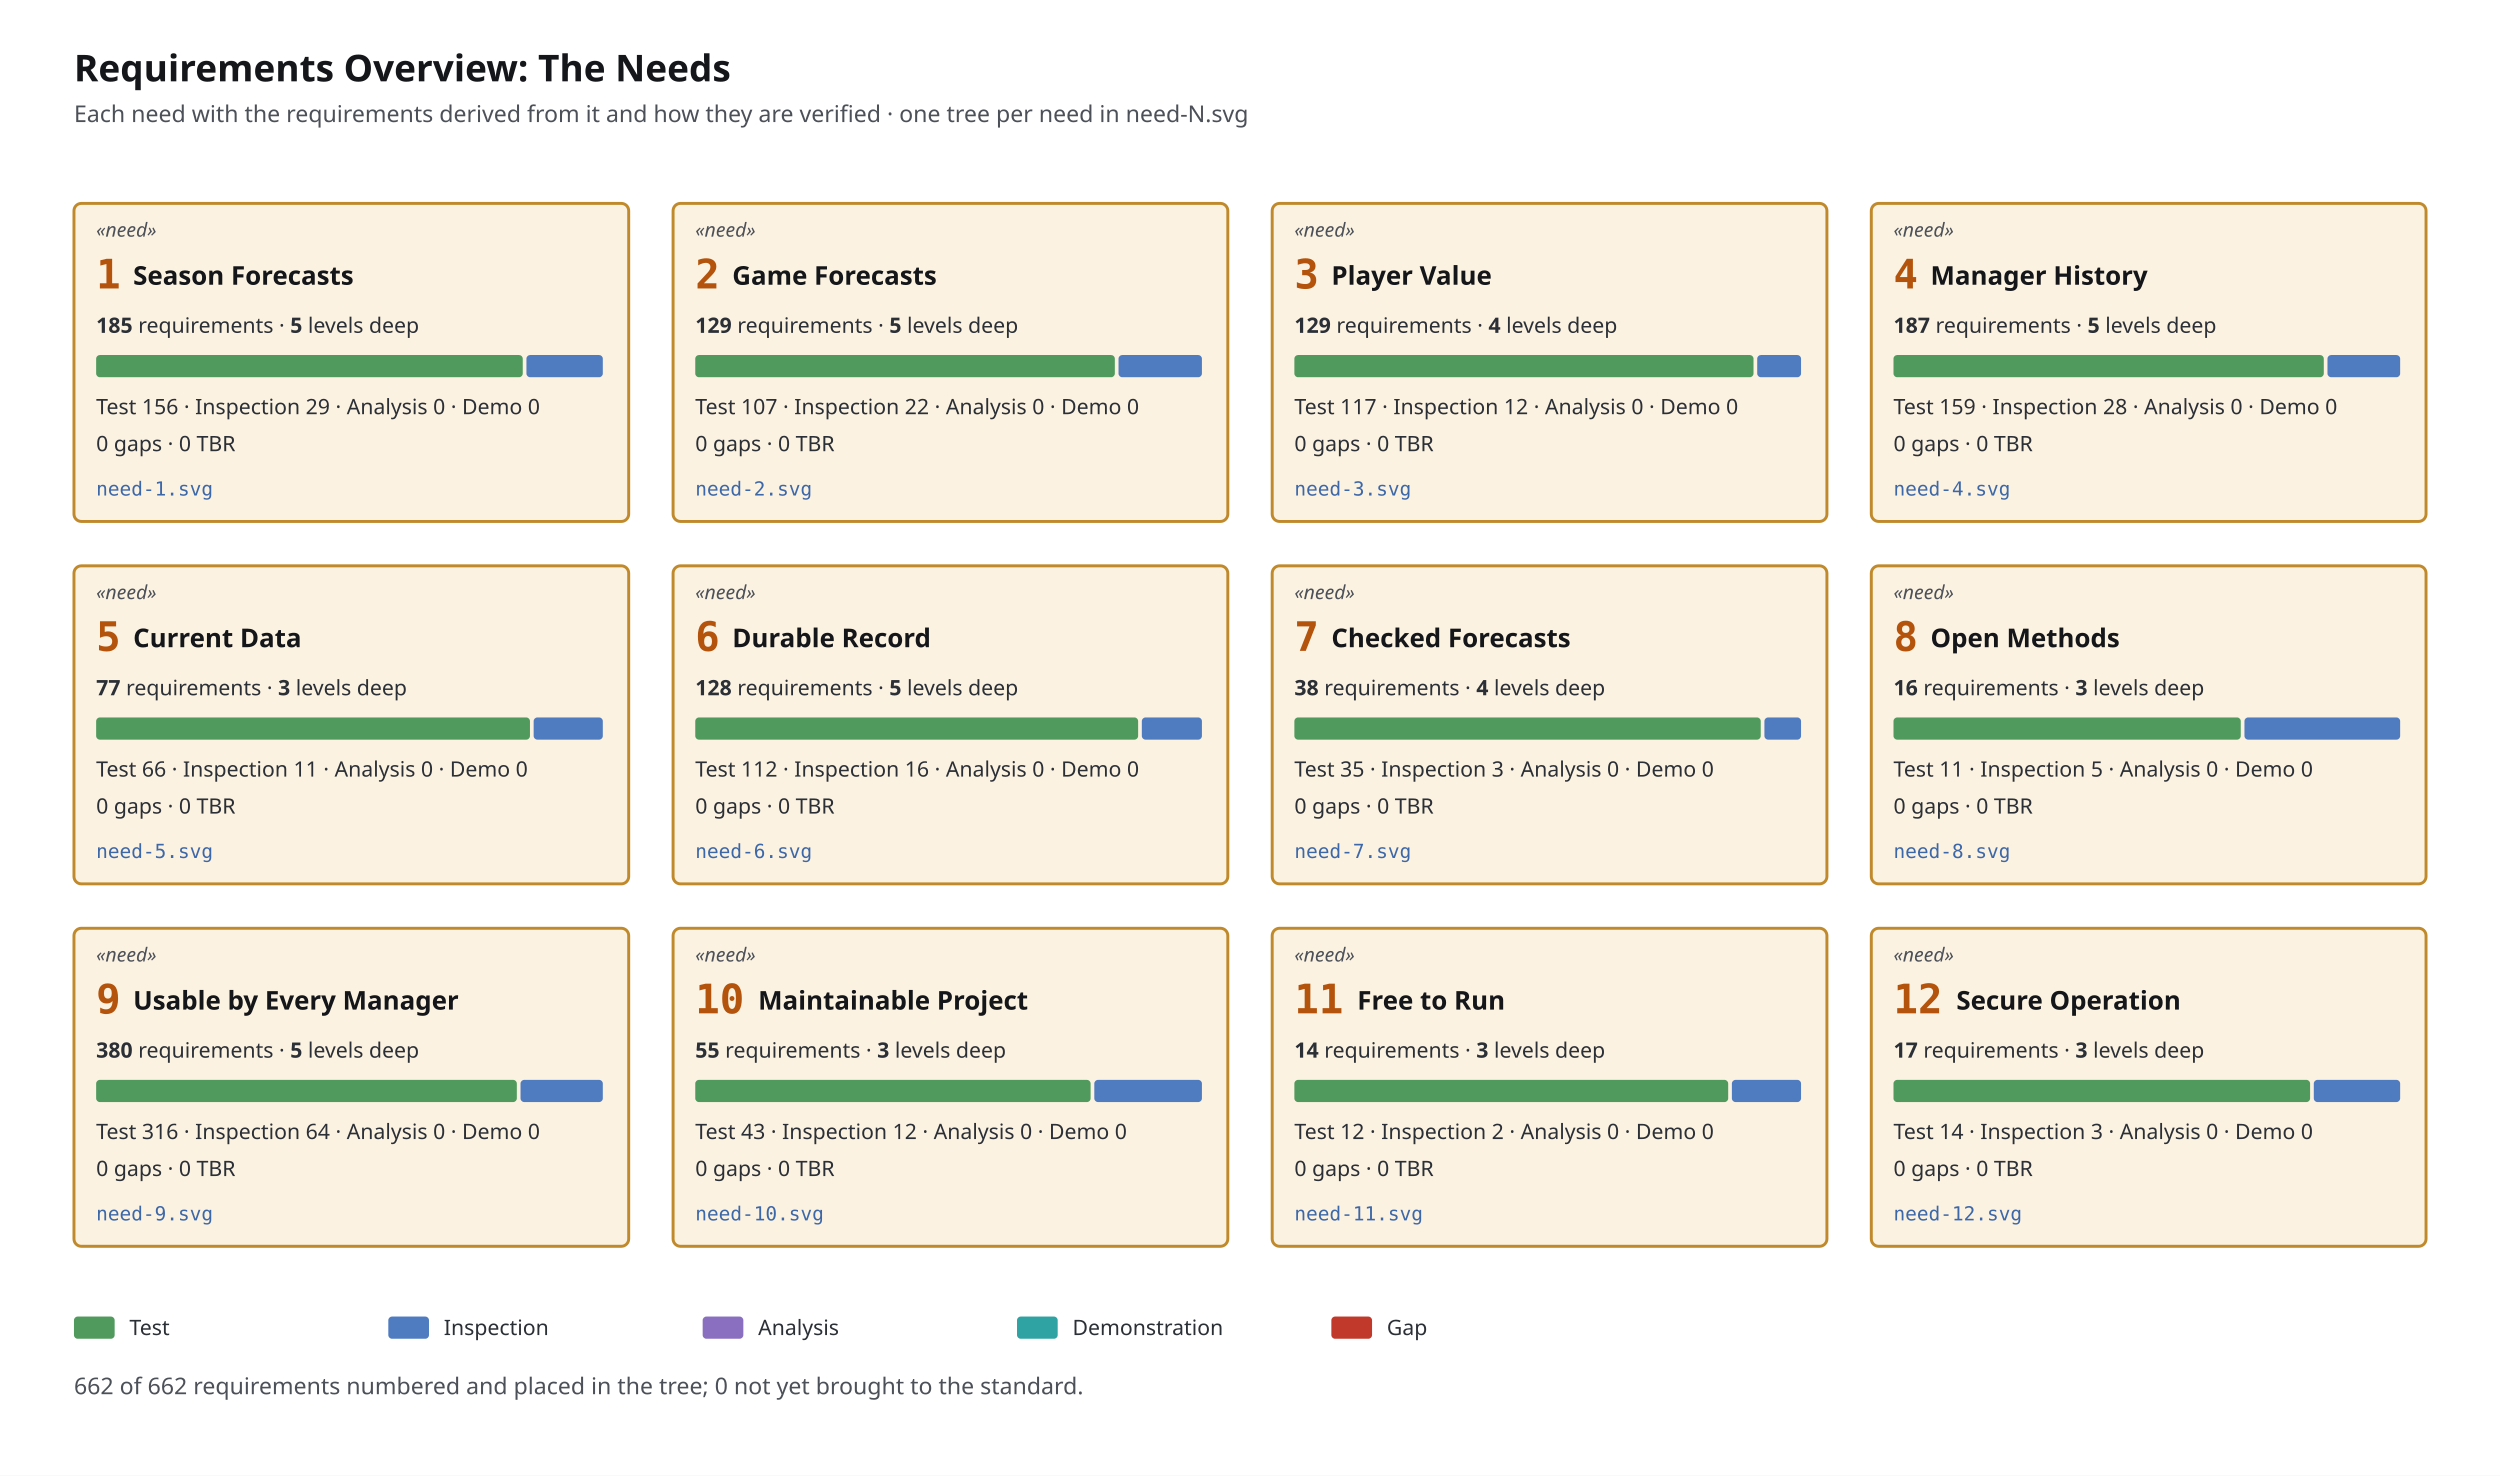
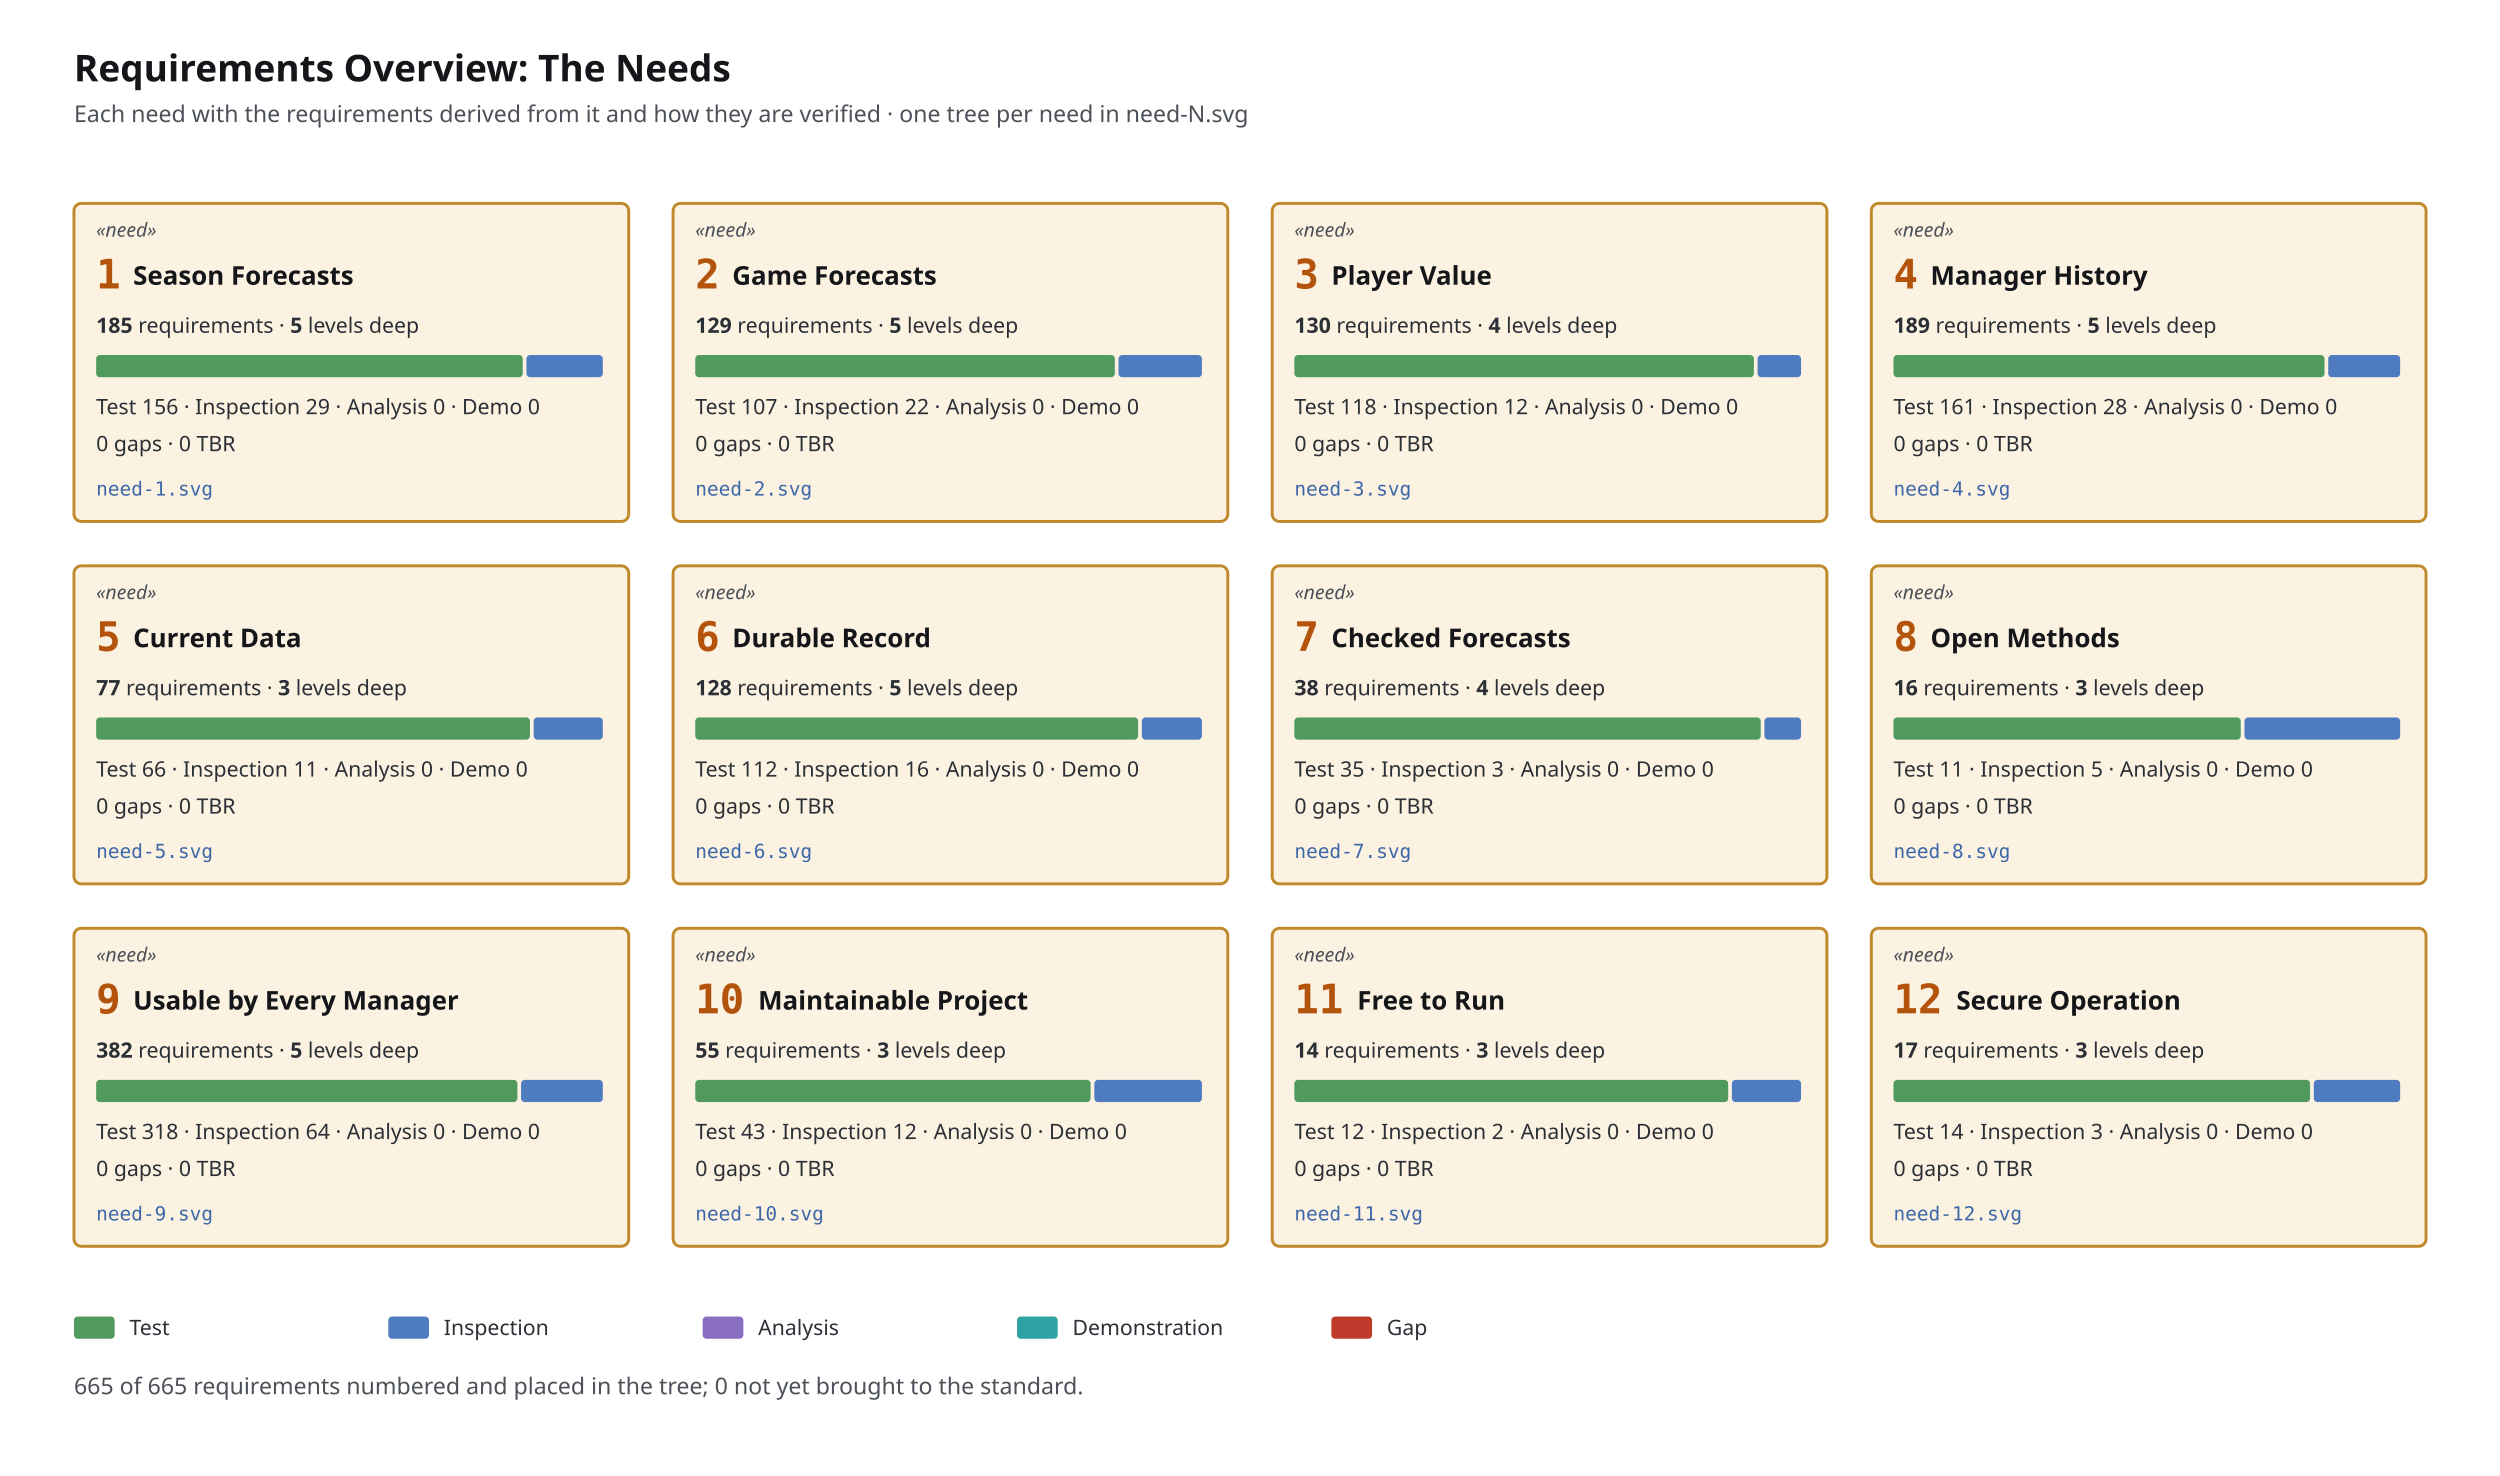
<svg xmlns="http://www.w3.org/2000/svg" viewBox="0 0 1352 798" width="1352" height="798">
  <style>
text { font-family: 'Segoe UI', system-ui, sans-serif; }
.bg { fill: #ffffff; }
.title { font-size: 20px; font-weight: 700; fill: #14161a; }
.sub { font-size: 12.5px; fill: #4c5058; }
.col { font-size: 11.5px; font-weight: 700; fill: #6b6f78; letter-spacing: 0.08em; }
.req { fill: #ffffff; stroke: #2b2f36; stroke-width: 1.4; }
.need { fill: #fbf2e1; stroke: #c08a2c; stroke-width: 1.6; }
.ext { fill: #f4f4f2; stroke: #9a9890; stroke-width: 1.2; stroke-dasharray: 4 3; }
.hdr { fill: #eef1f6; } .needhdr { fill: #f5e2bd; } .exthdr { fill: #e9e8e4; }
.ster { font-size: 10.5px; fill: #4c5058; font-style: italic; }
.rid { font-size: 12.5px; font-weight: 800; fill: #14161a; font-family: ui-monospace, Consolas, monospace; }
.rname { font-size: 12.5px; font-weight: 700; fill: #14161a; }
.rtext { font-size: 11px; fill: #2b2f36; }
.spec { font-size: 10.5px; fill: #3c67a8; font-family: ui-monospace, Consolas, monospace; }
.tc { fill: #e8f5ea; stroke: #4f9a5c; stroke-width: 1.3; }
.insp { fill: #e8f0fb; stroke: #4f7cc0; stroke-width: 1.3; }
.anal { fill: #f1ecfa; stroke: #8a6fc0; stroke-width: 1.3; }
.gap { fill: #fdecec; stroke: #c0392b; stroke-width: 1.3; stroke-dasharray: 5 3; }
.none { fill: #fdecec; stroke: #c0392b; stroke-width: 1.3; }
.tctext { font-size: 10.5px; fill: #14161a; font-family: ui-monospace, Consolas, monospace; }
.tbr { fill: #b4530b; } .tbrt { font-size: 10px; font-weight: 800; fill: #ffffff; }
.derive { fill: none; stroke: #2b2f36; stroke-width: 1.4; stroke-dasharray: 6 3; }
.trace { fill: none; stroke: #8a8880; stroke-width: 1.4; stroke-dasharray: 2 3; }
.verify { fill: none; stroke: #4f9a5c; stroke-width: 1.3; stroke-dasharray: 6 3; }
.vgap { fill: none; stroke: #c0392b; stroke-width: 1.3; stroke-dasharray: 6 3; }
.elab { font-size: 10px; fill: #4c5058; font-style: italic; }
.lg { font-size: 11.5px; fill: #2b2f36; }
.nnum { font-size: 22px; font-weight: 800; fill: #b4530b; font-family: ui-monospace, Consolas, monospace; }
.nname { font-size: 14px; font-weight: 700; fill: #14161a; }
.stat { font-size: 11.5px; fill: #2b2f36; } .statn { font-weight: 800; } .gapn { font-weight: 800; fill: #c0392b; }
.bt { fill: #4f9a5c; } .bi { fill: #4f7cc0; } .ba { fill: #8a6fc0; } .bd { fill: #2fa3a3; } .bgp { fill: #c0392b; } .bempty { fill: #e4e2dc; }
</style>
  <defs>
    <marker id="open" viewBox="0 0 12 12" refX="11" refY="6" markerWidth="11" markerHeight="11" orient="auto">
      <path d="M1,1 L11,6 L1,11" fill="none" stroke="#2b2f36" stroke-width="1.4" />
    </marker>
    <marker id="openg" viewBox="0 0 12 12" refX="11" refY="6" markerWidth="11" markerHeight="11" orient="auto">
      <path d="M1,1 L11,6 L1,11" fill="none" stroke="#8a8880" stroke-width="1.4" />
    </marker>
    <marker id="openv" viewBox="0 0 12 12" refX="11" refY="6" markerWidth="11" markerHeight="11" orient="auto">
      <path d="M1,1 L11,6 L1,11" fill="none" stroke="#4f9a5c" stroke-width="1.4" />
    </marker>
    <marker id="openr" viewBox="0 0 12 12" refX="11" refY="6" markerWidth="11" markerHeight="11" orient="auto">
      <path d="M1,1 L11,6 L1,11" fill="none" stroke="#c0392b" stroke-width="1.4" />
    </marker>
  </defs>
  <rect class="bg" width="1352" height="798" />
  <text class="title" x="40" y="44">Requirements Overview: The Needs</text>
  <text class="sub" x="40" y="66">Each need with the requirements derived from it and how they are verified · one tree per need in need-N.svg</text>
  <rect class="need" x="40" y="110" width="300" height="172" rx="4" />
  <text class="ster" x="52" y="128">«need»</text>
  <text class="nnum" x="52" y="156">1</text>
  <text class="nname" x="72" y="154">Season Forecasts</text>
  <text class="stat" x="52" y="180">
    <tspan class="statn">185</tspan> requirements · <tspan class="statn">5</tspan> levels deep</text>
  <rect class="bt" x="52.0" y="192" width="230.7" height="12" rx="2" />
  <rect class="bi" x="284.7" y="192" width="41.3" height="12" rx="2" />
  <text class="stat" x="52" y="224">Test 156 · Inspection 29 · Analysis 0 · Demo 0</text>
  <text class="stat" x="52" y="244">0 gaps · 0 TBR</text>
  <text class="spec" x="52" y="268">need-1.svg</text>
  <rect class="need" x="364" y="110" width="300" height="172" rx="4" />
  <text class="ster" x="376" y="128">«need»</text>
  <text class="nnum" x="376" y="156">2</text>
  <text class="nname" x="396" y="154">Game Forecasts</text>
  <text class="stat" x="376" y="180">
    <tspan class="statn">129</tspan> requirements · <tspan class="statn">5</tspan> levels deep</text>
  <rect class="bt" x="376.0" y="192" width="226.9" height="12" rx="2" />
  <rect class="bi" x="604.9" y="192" width="45.1" height="12" rx="2" />
  <text class="stat" x="376" y="224">Test 107 · Inspection 22 · Analysis 0 · Demo 0</text>
  <text class="stat" x="376" y="244">0 gaps · 0 TBR</text>
  <text class="spec" x="376" y="268">need-2.svg</text>
  <rect class="need" x="688" y="110" width="300" height="172" rx="4" />
  <text class="ster" x="700" y="128">«need»</text>
  <text class="nnum" x="700" y="156">3</text>
  <text class="nname" x="720" y="154">Player Value</text>
  <text class="stat" x="700" y="180">
-     <tspan class="statn">129</tspan> requirements · <tspan class="statn">4</tspan> levels deep</text>
-   <rect class="bt" x="700.0" y="192" width="248.3" height="12" rx="2" />
-   <rect class="bi" x="950.3" y="192" width="23.7" height="12" rx="2" />
-   <text class="stat" x="700" y="224">Test 117 · Inspection 12 · Analysis 0 · Demo 0</text>
+     <tspan class="statn">130</tspan> requirements · <tspan class="statn">4</tspan> levels deep</text>
+   <rect class="bt" x="700.0" y="192" width="248.5" height="12" rx="2" />
+   <rect class="bi" x="950.5" y="192" width="23.5" height="12" rx="2" />
+   <text class="stat" x="700" y="224">Test 118 · Inspection 12 · Analysis 0 · Demo 0</text>
  <text class="stat" x="700" y="244">0 gaps · 0 TBR</text>
  <text class="spec" x="700" y="268">need-3.svg</text>
  <rect class="need" x="1012" y="110" width="300" height="172" rx="4" />
  <text class="ster" x="1024" y="128">«need»</text>
  <text class="nnum" x="1024" y="156">4</text>
  <text class="nname" x="1044" y="154">Manager History</text>
  <text class="stat" x="1024" y="180">
-     <tspan class="statn">187</tspan> requirements · <tspan class="statn">5</tspan> levels deep</text>
-   <rect class="bt" x="1024.0" y="192" width="232.7" height="12" rx="2" />
-   <rect class="bi" x="1258.7" y="192" width="39.3" height="12" rx="2" />
-   <text class="stat" x="1024" y="224">Test 159 · Inspection 28 · Analysis 0 · Demo 0</text>
+     <tspan class="statn">189</tspan> requirements · <tspan class="statn">5</tspan> levels deep</text>
+   <rect class="bt" x="1024.0" y="192" width="233.1" height="12" rx="2" />
+   <rect class="bi" x="1259.1" y="192" width="38.9" height="12" rx="2" />
+   <text class="stat" x="1024" y="224">Test 161 · Inspection 28 · Analysis 0 · Demo 0</text>
  <text class="stat" x="1024" y="244">0 gaps · 0 TBR</text>
  <text class="spec" x="1024" y="268">need-4.svg</text>
  <rect class="need" x="40" y="306" width="300" height="172" rx="4" />
  <text class="ster" x="52" y="324">«need»</text>
  <text class="nnum" x="52" y="352">5</text>
  <text class="nname" x="72" y="350">Current Data</text>
  <text class="stat" x="52" y="376">
    <tspan class="statn">77</tspan> requirements · <tspan class="statn">3</tspan> levels deep</text>
  <rect class="bt" x="52.0" y="388" width="234.6" height="12" rx="2" />
  <rect class="bi" x="288.6" y="388" width="37.4" height="12" rx="2" />
  <text class="stat" x="52" y="420">Test 66 · Inspection 11 · Analysis 0 · Demo 0</text>
  <text class="stat" x="52" y="440">0 gaps · 0 TBR</text>
  <text class="spec" x="52" y="464">need-5.svg</text>
  <rect class="need" x="364" y="306" width="300" height="172" rx="4" />
  <text class="ster" x="376" y="324">«need»</text>
  <text class="nnum" x="376" y="352">6</text>
  <text class="nname" x="396" y="350">Durable Record</text>
  <text class="stat" x="376" y="376">
    <tspan class="statn">128</tspan> requirements · <tspan class="statn">5</tspan> levels deep</text>
  <rect class="bt" x="376.0" y="388" width="239.5" height="12" rx="2" />
  <rect class="bi" x="617.5" y="388" width="32.5" height="12" rx="2" />
  <text class="stat" x="376" y="420">Test 112 · Inspection 16 · Analysis 0 · Demo 0</text>
  <text class="stat" x="376" y="440">0 gaps · 0 TBR</text>
  <text class="spec" x="376" y="464">need-6.svg</text>
  <rect class="need" x="688" y="306" width="300" height="172" rx="4" />
  <text class="ster" x="700" y="324">«need»</text>
  <text class="nnum" x="700" y="352">7</text>
  <text class="nname" x="720" y="350">Checked Forecasts</text>
  <text class="stat" x="700" y="376">
    <tspan class="statn">38</tspan> requirements · <tspan class="statn">4</tspan> levels deep</text>
  <rect class="bt" x="700.0" y="388" width="252.2" height="12" rx="2" />
  <rect class="bi" x="954.2" y="388" width="19.8" height="12" rx="2" />
  <text class="stat" x="700" y="420">Test 35 · Inspection 3 · Analysis 0 · Demo 0</text>
  <text class="stat" x="700" y="440">0 gaps · 0 TBR</text>
  <text class="spec" x="700" y="464">need-7.svg</text>
  <rect class="need" x="1012" y="306" width="300" height="172" rx="4" />
  <text class="ster" x="1024" y="324">«need»</text>
  <text class="nnum" x="1024" y="352">8</text>
  <text class="nname" x="1044" y="350">Open Methods</text>
  <text class="stat" x="1024" y="376">
    <tspan class="statn">16</tspan> requirements · <tspan class="statn">3</tspan> levels deep</text>
  <rect class="bt" x="1024.0" y="388" width="187.8" height="12" rx="2" />
  <rect class="bi" x="1213.8" y="388" width="84.2" height="12" rx="2" />
  <text class="stat" x="1024" y="420">Test 11 · Inspection 5 · Analysis 0 · Demo 0</text>
  <text class="stat" x="1024" y="440">0 gaps · 0 TBR</text>
  <text class="spec" x="1024" y="464">need-8.svg</text>
  <rect class="need" x="40" y="502" width="300" height="172" rx="4" />
  <text class="ster" x="52" y="520">«need»</text>
  <text class="nnum" x="52" y="548">9</text>
  <text class="nname" x="72" y="546">Usable by Every Manager</text>
  <text class="stat" x="52" y="572">
-     <tspan class="statn">380</tspan> requirements · <tspan class="statn">5</tspan> levels deep</text>
-   <rect class="bt" x="52.0" y="584" width="227.5" height="12" rx="2" />
-   <rect class="bi" x="281.5" y="584" width="44.5" height="12" rx="2" />
-   <text class="stat" x="52" y="616">Test 316 · Inspection 64 · Analysis 0 · Demo 0</text>
+     <tspan class="statn">382</tspan> requirements · <tspan class="statn">5</tspan> levels deep</text>
+   <rect class="bt" x="52.0" y="584" width="227.8" height="12" rx="2" />
+   <rect class="bi" x="281.8" y="584" width="44.2" height="12" rx="2" />
+   <text class="stat" x="52" y="616">Test 318 · Inspection 64 · Analysis 0 · Demo 0</text>
  <text class="stat" x="52" y="636">0 gaps · 0 TBR</text>
  <text class="spec" x="52" y="660">need-9.svg</text>
  <rect class="need" x="364" y="502" width="300" height="172" rx="4" />
  <text class="ster" x="376" y="520">«need»</text>
  <text class="nnum" x="376" y="548">10</text>
  <text class="nname" x="410" y="546">Maintainable Project</text>
  <text class="stat" x="376" y="572">
    <tspan class="statn">55</tspan> requirements · <tspan class="statn">3</tspan> levels deep</text>
  <rect class="bt" x="376.0" y="584" width="213.8" height="12" rx="2" />
  <rect class="bi" x="591.8" y="584" width="58.2" height="12" rx="2" />
  <text class="stat" x="376" y="616">Test 43 · Inspection 12 · Analysis 0 · Demo 0</text>
  <text class="stat" x="376" y="636">0 gaps · 0 TBR</text>
  <text class="spec" x="376" y="660">need-10.svg</text>
  <rect class="need" x="688" y="502" width="300" height="172" rx="4" />
  <text class="ster" x="700" y="520">«need»</text>
  <text class="nnum" x="700" y="548">11</text>
  <text class="nname" x="734" y="546">Free to Run</text>
  <text class="stat" x="700" y="572">
    <tspan class="statn">14</tspan> requirements · <tspan class="statn">3</tspan> levels deep</text>
  <rect class="bt" x="700.0" y="584" width="234.6" height="12" rx="2" />
  <rect class="bi" x="936.6" y="584" width="37.4" height="12" rx="2" />
  <text class="stat" x="700" y="616">Test 12 · Inspection 2 · Analysis 0 · Demo 0</text>
  <text class="stat" x="700" y="636">0 gaps · 0 TBR</text>
  <text class="spec" x="700" y="660">need-11.svg</text>
  <rect class="need" x="1012" y="502" width="300" height="172" rx="4" />
  <text class="ster" x="1024" y="520">«need»</text>
  <text class="nnum" x="1024" y="548">12</text>
  <text class="nname" x="1058" y="546">Secure Operation</text>
  <text class="stat" x="1024" y="572">
    <tspan class="statn">17</tspan> requirements · <tspan class="statn">3</tspan> levels deep</text>
  <rect class="bt" x="1024.0" y="584" width="225.3" height="12" rx="2" />
  <rect class="bi" x="1251.3" y="584" width="46.7" height="12" rx="2" />
  <text class="stat" x="1024" y="616">Test 14 · Inspection 3 · Analysis 0 · Demo 0</text>
  <text class="stat" x="1024" y="636">0 gaps · 0 TBR</text>
  <text class="spec" x="1024" y="660">need-12.svg</text>
  <rect class="bt" x="40" y="712" width="22" height="12" rx="2" />
  <text class="lg" x="70" y="722">Test</text>
  <rect class="bi" x="210" y="712" width="22" height="12" rx="2" />
  <text class="lg" x="240" y="722">Inspection</text>
  <rect class="ba" x="380" y="712" width="22" height="12" rx="2" />
  <text class="lg" x="410" y="722">Analysis</text>
  <rect class="bd" x="550" y="712" width="22" height="12" rx="2" />
  <text class="lg" x="580" y="722">Demonstration</text>
  <rect class="bgp" x="720" y="712" width="22" height="12" rx="2" />
  <text class="lg" x="750" y="722">Gap</text>
-   <text class="sub" x="40" y="754">662 of 662 requirements numbered and placed in the tree; 0 not yet brought to the standard.</text>
+   <text class="sub" x="40" y="754">665 of 665 requirements numbered and placed in the tree; 0 not yet brought to the standard.</text>
</svg>
